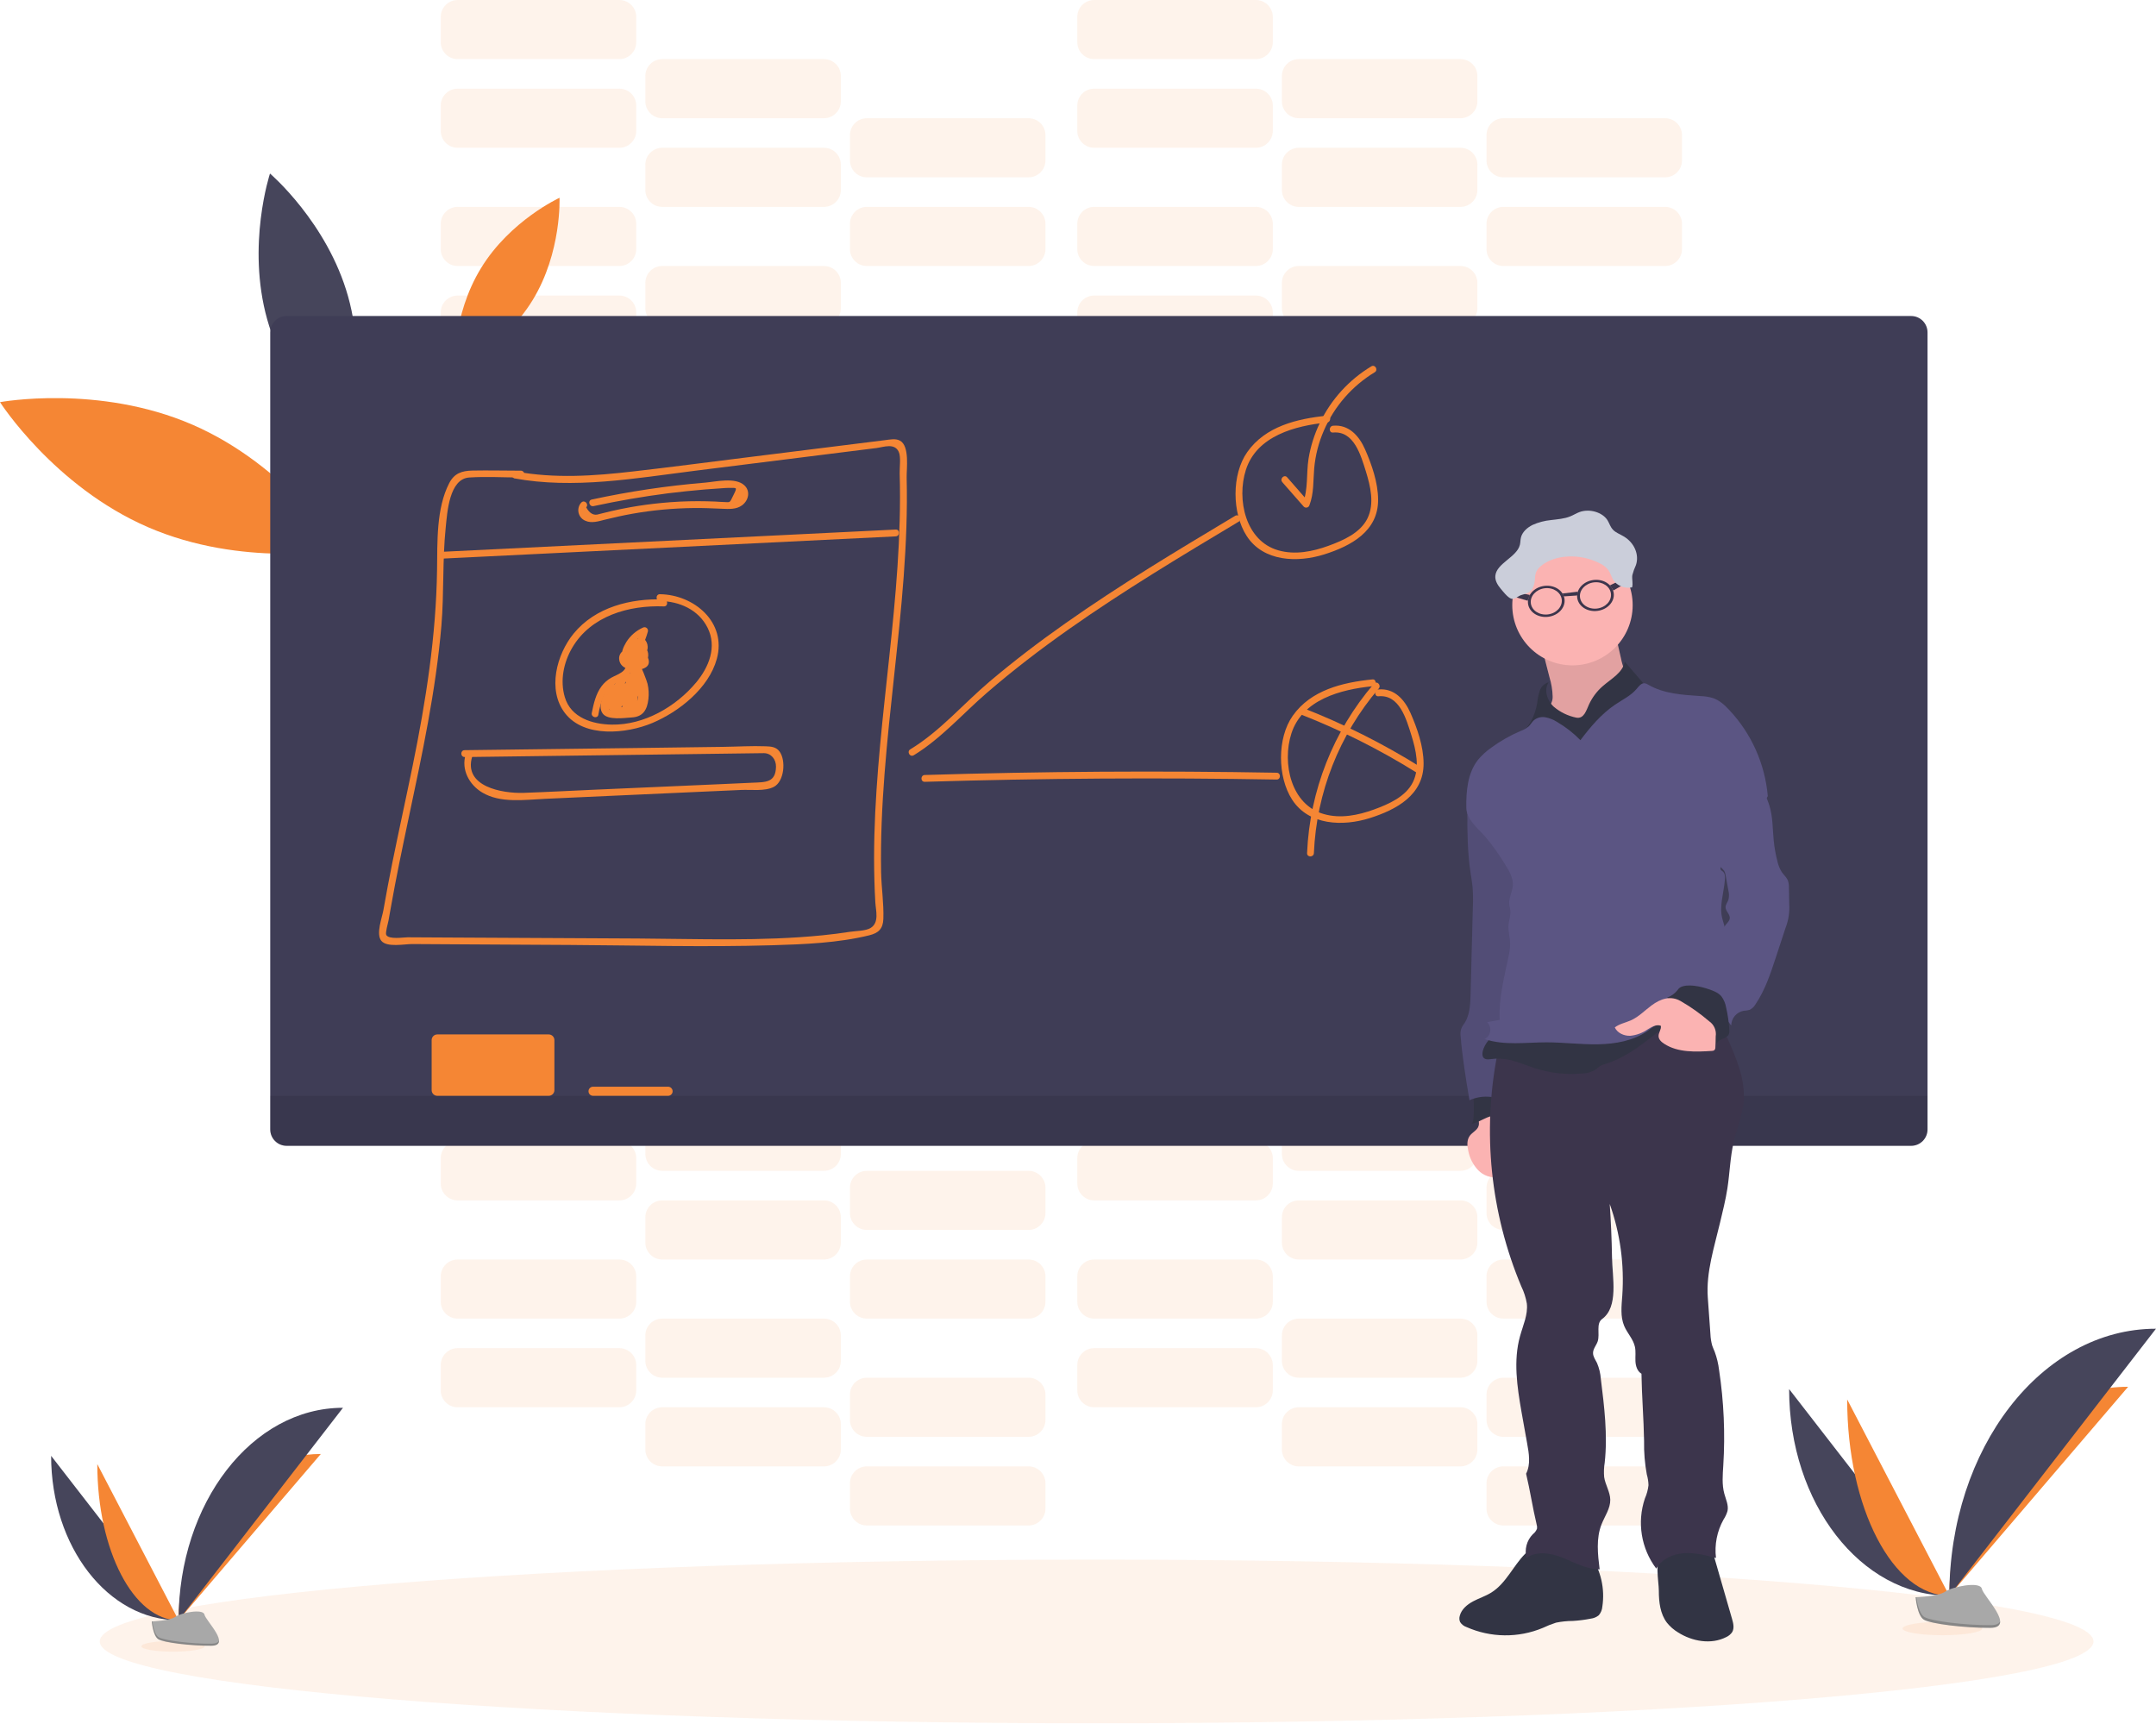
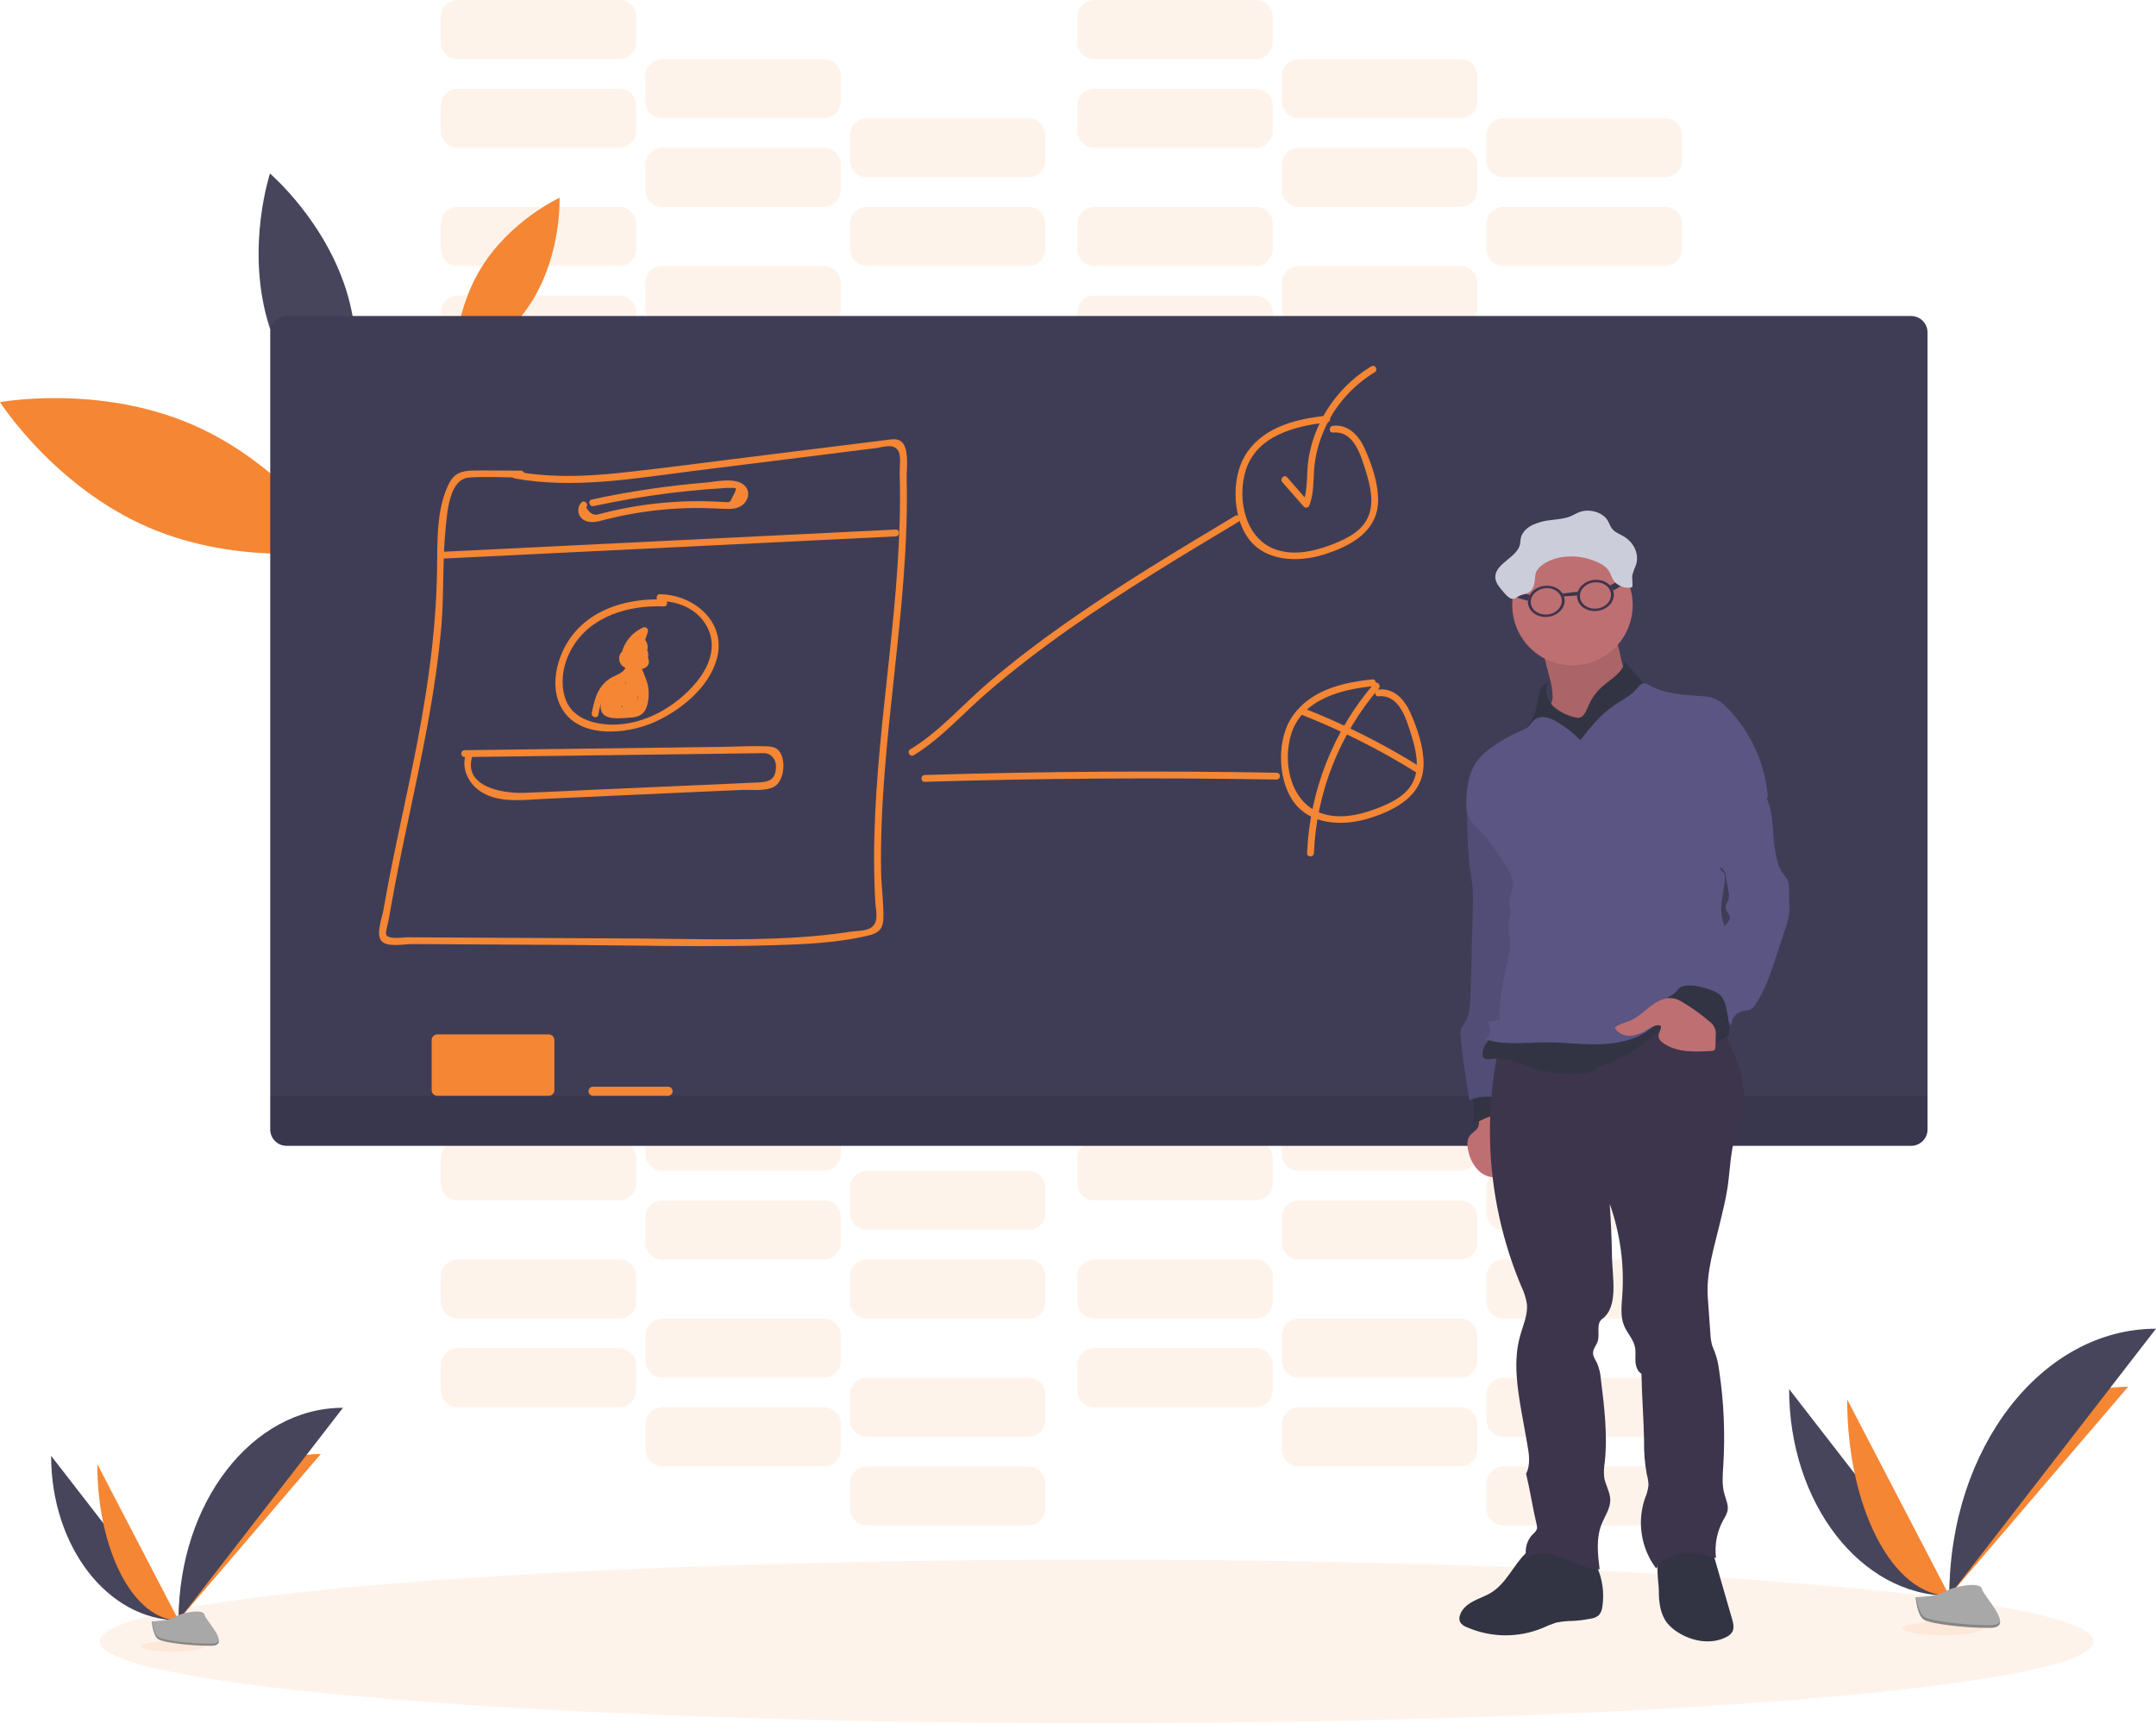
<svg xmlns="http://www.w3.org/2000/svg" id="b6c6e6a1-7972-47e7-be8d-743e88a832d8" data-name="Layer 1" width="948.37" height="758" viewBox="0 0 948.37 758">
  <rect x="193.87" y="130" width="86" height="26" rx="7.43" fill="#f58634" opacity="0.1" />
  <rect x="283.87" y="156" width="86" height="26" rx="7.43" fill="#f58634" opacity="0.1" />
  <rect x="373.87" y="182" width="86" height="26" rx="7.43" fill="#f58634" opacity="0.1" />
  <rect x="193.87" y="91" width="86" height="26" rx="7.43" fill="#f58634" opacity="0.1" />
  <rect x="283.87" y="117" width="86" height="26" rx="7.43" fill="#f58634" opacity="0.1" />
  <rect x="373.87" y="143" width="86" height="26" rx="7.43" fill="#f58634" opacity="0.1" />
  <rect x="473.87" y="130" width="86" height="26" rx="7.43" fill="#f58634" opacity="0.1" />
  <rect x="563.87" y="156" width="86" height="26" rx="7.43" fill="#f58634" opacity="0.1" />
  <rect x="653.87" y="182" width="86" height="26" rx="7.43" fill="#f58634" opacity="0.1" />
  <rect x="473.87" y="91" width="86" height="26" rx="7.43" fill="#f58634" opacity="0.1" />
  <rect x="563.87" y="117" width="86" height="26" rx="7.43" fill="#f58634" opacity="0.1" />
  <rect x="653.87" y="143" width="86" height="26" rx="7.43" fill="#f58634" opacity="0.1" />
  <rect x="193.87" y="39" width="86" height="26" rx="7.43" fill="#f58634" opacity="0.1" />
  <rect x="283.87" y="65" width="86" height="26" rx="7.43" fill="#f58634" opacity="0.1" />
  <rect x="373.87" y="91" width="86" height="26" rx="7.43" fill="#f58634" opacity="0.1" />
  <rect x="193.87" width="86" height="26" rx="7.43" fill="#f58634" opacity="0.1" />
  <rect x="283.87" y="26" width="86" height="26" rx="7.43" fill="#f58634" opacity="0.1" />
  <rect x="373.87" y="52" width="86" height="26" rx="7.43" fill="#f58634" opacity="0.1" />
  <rect x="473.87" y="39" width="86" height="26" rx="7.43" fill="#f58634" opacity="0.1" />
  <rect x="563.87" y="65" width="86" height="26" rx="7.43" fill="#f58634" opacity="0.1" />
  <rect x="653.87" y="91" width="86" height="26" rx="7.43" fill="#f58634" opacity="0.1" />
  <rect x="473.87" width="86" height="26" rx="7.43" fill="#f58634" opacity="0.1" />
  <rect x="563.87" y="26" width="86" height="26" rx="7.43" fill="#f58634" opacity="0.1" />
  <rect x="653.87" y="52" width="86" height="26" rx="7.43" fill="#f58634" opacity="0.1" />
  <rect x="193.87" y="593" width="86" height="26" rx="7.43" fill="#f58634" opacity="0.1" />
  <rect x="283.87" y="619" width="86" height="26" rx="7.43" fill="#f58634" opacity="0.1" />
  <rect x="373.87" y="645" width="86" height="26" rx="7.43" fill="#f58634" opacity="0.1" />
  <rect x="193.87" y="554" width="86" height="26" rx="7.43" fill="#f58634" opacity="0.1" />
  <rect x="283.87" y="580" width="86" height="26" rx="7.43" fill="#f58634" opacity="0.1" />
  <rect x="373.87" y="606" width="86" height="26" rx="7.43" fill="#f58634" opacity="0.1" />
  <rect x="473.87" y="593" width="86" height="26" rx="7.43" fill="#f58634" opacity="0.1" />
  <rect x="563.87" y="619" width="86" height="26" rx="7.43" fill="#f58634" opacity="0.1" />
  <rect x="653.87" y="645" width="86" height="26" rx="7.43" fill="#f58634" opacity="0.1" />
  <rect x="473.87" y="554" width="86" height="26" rx="7.43" fill="#f58634" opacity="0.1" />
  <rect x="563.87" y="580" width="86" height="26" rx="7.43" fill="#f58634" opacity="0.1" />
  <rect x="653.87" y="606" width="86" height="26" rx="7.43" fill="#f58634" opacity="0.1" />
  <rect x="193.87" y="502" width="86" height="26" rx="7.43" fill="#f58634" opacity="0.1" />
  <rect x="283.87" y="528" width="86" height="26" rx="7.43" fill="#f58634" opacity="0.1" />
  <rect x="373.87" y="554" width="86" height="26" rx="7.43" fill="#f58634" opacity="0.1" />
  <rect x="193.87" y="463" width="86" height="26" rx="7.43" fill="#f58634" opacity="0.1" />
  <rect x="283.87" y="489" width="86" height="26" rx="7.43" fill="#f58634" opacity="0.1" />
  <rect x="373.87" y="515" width="86" height="26" rx="7.43" fill="#f58634" opacity="0.1" />
  <rect x="473.87" y="502" width="86" height="26" rx="7.43" fill="#f58634" opacity="0.1" />
  <rect x="563.87" y="528" width="86" height="26" rx="7.43" fill="#f58634" opacity="0.1" />
  <rect x="653.87" y="554" width="86" height="26" rx="7.43" fill="#f58634" opacity="0.1" />
  <rect x="473.87" y="463" width="86" height="26" rx="7.43" fill="#f58634" opacity="0.1" />
  <rect x="563.87" y="489" width="86" height="26" rx="7.43" fill="#f58634" opacity="0.1" />
  <rect x="653.87" y="515" width="86" height="26" rx="7.43" fill="#f58634" opacity="0.1" />
  <ellipse cx="482.37" cy="722" rx="438.5" ry="36" fill="#f58634" opacity="0.1" />
  <path d="M210.47,257.8c41.35,17.92,65.11,55,65.11,55s-43.29,8-84.65-9.91-65.11-55-65.11-55S169.11,239.88,210.47,257.8Z" transform="translate(-125.82 -71)" fill="#f58634" />
  <path d="M337.37,189C350.16,168,371.94,158,371.94,158s1,23.94-11.75,44.88-34.58,30.93-34.58,30.93S324.57,209.88,337.37,189Z" transform="translate(-125.82 -71)" fill="#f58634" />
  <path d="M243.35,211.47c9.15,32.66,34.37,54.16,34.37,54.16s10.39-31.47,1.24-64.14-34.38-54.16-34.38-54.16S234.19,178.8,243.35,211.47Z" transform="translate(-125.82 -71)" fill="#46455b" />
  <rect x="118.87" y="139" width="729" height="365" rx="7.21" fill="#3f3d56" />
  <path d="M118.87,482h729a0,0,0,0,1,0,0v14.79a7.21,7.21,0,0,1-7.21,7.21H126.08a7.21,7.21,0,0,1-7.21-7.21V482a0,0,0,0,1,0,0Z" opacity="0.1" />
  <rect x="189.87" y="455" width="54" height="27" rx="2.5" fill="#f58634" />
  <rect x="258.87" y="478" width="37" height="4" rx="2" fill="#f58634" />
  <path d="M351.84,281.38c26.39,4.87,53.31,0,79.59-3.3l79.87-10c3.23-.41,7.93-2.34,9.83,1.61,1.07,2.21.35,7,.43,9.54.21,7,.19,14,0,21-.36,13.38-1.34,26.73-2.59,40.05-2.43,26.07-5.87,52-7.59,78.17-.88,13.32-1.32,26.68-.93,40,.09,3.18.22,6.36.41,9.53.21,3.55,1.8,8.82-2.07,11.19-2.21,1.36-6.56,1.29-9.09,1.69-4,.63-8,1.13-12.08,1.54-26.89,2.69-54.13,1.57-81.12,1.41L325,483.39l-19.88-.11c-1.8,0-8.29,1.08-9.4-1.06-.47-.91.78-5.17,1-6.31q.46-2.82,1-5.63c2.32-13.15,5.06-26.22,7.82-39.28,5.93-28,12-56.14,14.44-84.74,1.21-14.35.41-28.83,1.89-43.15.69-6.65,1.51-21.49,10.36-22.08,7.5-.5,15.22,0,22.74,0a1.5,1.5,0,0,0,0-3c-7.1,0-14.21-.19-21.31-.05-4.72.09-8,1.21-10.25,5.55-5.75,11.14-5.16,26-5.34,38.16-.43,29.11-4.9,57.6-10.72,86.07-2.93,14.33-6.09,28.61-9,42.95-1.37,6.85-2.68,13.72-3.88,20.61-.56,3.28-3.39,10.51-.9,13.52s10.15,1.39,13.58,1.41l23.86.14,45.72.26c29.54.17,59.18,1,88.71.13,14.1-.42,29-1,42.73-4.37,4.09-1,6.06-2.88,6.22-7.24.24-6.76-.86-13.73-1-20.52-1-58.1,12.65-115.39,11.25-173.51-.09-3.95,1.4-13.91-2.92-16.3-1.94-1.08-4.46-.49-6.5-.25-3.9.45-7.79,1-11.69,1.46l-50.65,6.32c-16.19,2-32.37,4.16-48.59,6-17.17,2-34.51,3.19-51.62,0-1.89-.35-2.7,2.54-.8,2.89Z" transform="translate(-125.82 -71)" fill="#f58634" />
  <path d="M320,316.73l199.82-9.8c1.93-.1,1.94-3.1,0-3L320,313.73c-1.92.09-1.93,3.09,0,3Z" transform="translate(-125.82 -71)" fill="#f58634" />
  <path d="M381.56,292a5,5,0,0,0,1.77,8.07c2.69,1.23,5.85.2,8.52-.47,4-1,8-1.89,12.11-2.62a165.15,165.15,0,0,1,27.09-2.52c4.14-.05,8.25.14,12.39.32,3,.12,6.23.36,8.77-1.5,2.9-2.12,3.84-6.26,1-8.84-4-3.65-12.62-1.53-17.24-1.15a386.62,386.62,0,0,0-49.86,7.44c-1.88.4-1.09,3.3.8,2.89q16.27-3.51,32.79-5.64,8.12-1,16.27-1.69c2.56-.21,5.12-.4,7.68-.55,1-.06,2.06-.17,3.08-.14,3.17.07,3.54-.5,1.64,3.33-1.69,3.39-1.15,3-4.08,2.89-1.24,0-2.48-.14-3.72-.2q-3.81-.16-7.62-.17-8.11,0-16.18.78c-4.56.44-9.11,1.06-13.62,1.86-2.82.5-5.62,1.08-8.41,1.72-1.23.29-2.47.59-3.7.9-.59.16-1.19.3-1.78.45q-3.28,1.14-5.59-3c1.34-1.39-.77-3.52-2.12-2.12Z" transform="translate(-125.82 -71)" fill="#f58634" />
  <path d="M417.78,334.68c-14.47-.56-30.1,3.35-39.63,15-7.46,9.11-11.71,24.74-3.81,35,8.49,11,27.11,9.06,38.34,4.37,11.88-5,24.88-15.31,28.45-28.21,4.45-16.11-10-28.29-25.05-28.47-1.93,0-1.93,3,0,3,8.58.1,17,3.78,21,11.77,4.19,8.42.58,17.26-5,24-8.94,10.73-22.92,18.82-37.16,18.59-8.55-.13-18-3.06-20.65-12.08-2.18-7.31-.52-15.3,3.28-21.78,8.22-14,24.95-18.74,40.29-18.14,1.93.07,1.93-2.93,0-3Z" transform="translate(-125.82 -71)" fill="#f58634" />
  <path d="M403.41,356.9a3.9,3.9,0,0,0-5.24,4c.3,3.9,4.6,5,7.83,4.77,2.79-.24,6.05-1.27,5.07-4.76a4.48,4.48,0,0,0-2.44-2.82,5.65,5.65,0,0,0-2.82-.35c-.37,0-3.76,1.24-2.32-.25l-2.36-.31a2.46,2.46,0,0,1,.72,2,1.51,1.51,0,0,0,2.25,1.29,2,2,0,0,1,2.71,2.34,1.51,1.51,0,0,0,2.74,1.16c1-1.8,2.21-5.38.71-7.26-1-1.27-2.93-.89-4.13-.15a14.47,14.47,0,0,0-2.06,1.77c-1.21,1.07-2,1.57-1.55-.48.75-3.73,4.31-6.7,7.56-8.19l-2.2-1.69a31.62,31.62,0,0,1-6.05,11.85l2.56,1.06a6.68,6.68,0,0,1,4.08-6.51H407l.78,1.28c-.29,1.89,2.6,2.7,2.89.79.38-2.47-1.18-5.68-4.07-4.47-3.45,1.44-5.24,5.39-5.17,8.91,0,1.2,1.7,2.13,2.57,1.07a35.26,35.26,0,0,0,6.81-13.19,1.52,1.52,0,0,0-2.21-1.69,16.77,16.77,0,0,0-7.28,6.34c-1.22,2-2.75,5.12-1.51,7.42a3.18,3.18,0,0,0,4.35,1.23,11.7,11.7,0,0,0,2.51-2c.37-.33.78-.9,1.27-1,.44-.3.42-.13-.07.53a5.45,5.45,0,0,1-.87,2.92l2.74,1.15a5,5,0,0,0-7.11-5.73l2.26,1.3a5.45,5.45,0,0,0-1.13-3.53,1.52,1.52,0,0,0-2.35-.31c-1.52,1.59-1.81,4.34.1,5.81,1.43,1.09,2.13,0,3.7-.25,5.33-.69,2.22,1.71.34,1.79a7.09,7.09,0,0,1-2.51-.18q-3.13-1.06-.39-2.73c1.79.73,2.56-2.17.8-2.89Z" transform="translate(-125.82 -71)" fill="#f58634" />
  <path d="M401,362.38c1.23,4-3.85,5.32-6.26,6.7a13.94,13.94,0,0,0-4.33,3.79c-2.52,3.38-3.46,7.68-4.29,11.73-.38,1.89,2.51,2.69,2.9.8a34,34,0,0,1,2.53-8.63c1.8-3.58,4.38-4.78,7.74-6.62s5.79-4.69,4.6-8.57c-.56-1.84-3.46-1.05-2.89.8Z" transform="translate(-125.82 -71)" fill="#f58634" />
  <path d="M406,360.37a2.9,2.9,0,0,0-2.5,3c0,1.19.79,1.95,1.33,2.9a22.9,22.9,0,0,1,2.9,6.31c.48,2.15.95,6-.17,8-2.07,3.71-5.81,3-9,3-3,0-5.32,1-5.22-3.18.06-2.35,1.7-4.73,3-6.58l-2.74-.36a52.27,52.27,0,0,1,.91,9.26c0,1.39,2.13,2.16,2.79.75a57.93,57.93,0,0,0,3.81-10.54l-2.95-.4.52,7.6a1.51,1.51,0,0,0,2.79.76,3.4,3.4,0,0,0,.75-1.35c.1-.47-.82-3.64-1.19-2.51l2.94.4.21-7.22-3,.4a14.94,14.94,0,0,1,.56,6.3c-.19,1.67,2.62,2.05,3,.4l1.88-9.7-2.74.35a6.63,6.63,0,0,1,.51,4.32c-.22,1.92,2.78,1.9,3,0a10.54,10.54,0,0,0-.92-5.83,1.51,1.51,0,0,0-2.74.36l-1.89,9.7,2.95.4a16.36,16.36,0,0,0-.67-7.09,1.5,1.5,0,0,0-2.94.39l-.21,7.22c0,1.75,2.43,2,2.95.4l.16-.49a1.52,1.52,0,0,0-.38-1.46c-3.11-3.38-3.74,2-4.82,3.49l2.8.76-.52-7.6c-.11-1.62-2.51-2.12-2.95-.4a53.76,53.76,0,0,1-3.5,9.83l2.8.76a56.54,56.54,0,0,0-1-10.06c-.26-1.38-2.07-1.32-2.74-.36-2,2.88-5.46,9.17-2.79,12.62,2.33,3,9.66,1.84,12.79,1.65,4.94-.28,6.73-3.41,7.27-8.07a19.76,19.76,0,0,0-.37-6.68c-.27-1.18-3-8.66-3.82-8.51,1.9-.35,1.09-3.25-.8-2.9Z" transform="translate(-125.82 -71)" fill="#f58634" />
  <path d="M400.19,367.11,392,377.92l2.59,1.51,6-8.68-2.74-1.16L394.86,381a1.51,1.51,0,0,0,2.74,1.16,52.71,52.71,0,0,1,4.57-6.43l-2.5-1.46a16.33,16.33,0,0,1-3.77,6.93l2.51,1.46a13.4,13.4,0,0,1,1.09-4c.77-1.73-1.67-3.26-2.59-1.52a35.21,35.21,0,0,1-2.89,4.54l2.74.36.61-2.85-2.74-.36.44,2.5a1.51,1.51,0,0,0,2.51.66,29.86,29.86,0,0,0,6-9.05H401a13.47,13.47,0,0,1,1.41,4c.36,1.8,2.75,1.13,2.94-.4a81.31,81.31,0,0,0,.66-10.1h-3l0,6.29c0,1.63,2.67,2.11,2.95.4a11.46,11.46,0,0,1,1.47-4.3H404.8a6.67,6.67,0,0,1,1,3.4,1.5,1.5,0,0,0,3,0l.38-2h-2.89c.29,1.77,1.39,11.74-2.52,10.57-.66-.16-.85-.12-.57.11l.89-1.9,2.09-4.43-2.8-.76c.18,2.06.37,5-.87,6.76-1,1.43-4.08,2-5.65,1.16a10,10,0,0,1-2.61-2.74l-2.05,2c1.66,1.21,4.35,4.18,6.49,4.35,1.63.13,3-1.22,4.07-2.3a17.43,17.43,0,0,0,4.89-12.83,1.5,1.5,0,0,0-3,0l0,3.42a1.5,1.5,0,0,0,3,0v-8.39a1.5,1.5,0,0,0-3,0,36,36,0,0,1-.52,6l2.95.4a69.07,69.07,0,0,1-.33-7.19,1.5,1.5,0,0,0-2.94-.4c-.45,1.91-1,3.79-1.53,5.66l2.74-.36-.21-.8c-.14-1.91-3.14-1.92-3,0a5.49,5.49,0,0,0,.62,2.32c.58,1.22,2.39.79,2.74-.36.57-1.88,1.08-3.76,1.53-5.66l-2.95-.4a69.07,69.07,0,0,0,.33,7.19c.15,1.54,2.63,2.2,2.94.4a41.33,41.33,0,0,0,.63-6.84h-3v8.39h3l0-3.42h-3A14.42,14.42,0,0,1,401,380.46a12.29,12.29,0,0,1-1.26,1.24c-.71.68-1.36.58-1.93-.31-1.42-.59-2.89-2.11-4.13-3s-2.94.87-2.06,2.05c2.3,3.06,5.73,6.47,10,5,4.49-1.59,5.1-7.67,4.76-11.67-.11-1.33-2.1-2.23-2.79-.75-1,2.11-2,4.21-3,6.33-.35.74-1,1.76-.9,2.64.33,2.25,3.06,1.88,4.74,1.75,6.51-.49,5.48-9.72,4.73-14.36-.25-1.54-2.49-1.3-2.89,0a8.83,8.83,0,0,0-.49,2.84h3a11.89,11.89,0,0,0-1.41-4.91,1.51,1.51,0,0,0-2.59,0,14.58,14.58,0,0,0-1.78,5l3,.4,0-6.29a1.5,1.5,0,0,0-3,0,81.31,81.31,0,0,1-.66,10.1l2.95-.4a17.17,17.17,0,0,0-1.71-4.68,1.51,1.51,0,0,0-2.59,0,27.36,27.36,0,0,1-5.53,8.44l2.51.66-.44-2.5c-.23-1.33-2.11-1.37-2.74-.36a6.58,6.58,0,0,0-.91,5.16c.25,1.42,2.05,1.27,2.74.36a35.1,35.1,0,0,0,2.89-4.53l-2.59-1.52a17.06,17.06,0,0,0-1.4,4.71c-.18,1.32,1.39,2.7,2.51,1.46a20,20,0,0,0,4.54-8.26c.37-1.36-1.51-2.65-2.51-1.46a57.29,57.29,0,0,0-5,7l2.74,1.16,3.05-11.37a1.51,1.51,0,0,0-2.74-1.16l-6,8.69c-1.12,1.61,1.45,3,2.59,1.51l8.16-10.8c1.16-1.54-1.44-3-2.59-1.52Z" transform="translate(-125.82 -71)" fill="#f58634" />
  <path d="M527.77,403.2c12-7.34,21.54-18.29,32.14-27.45,11.5-9.93,23.57-19.18,36-27.94,24.14-17,49.49-32.21,74.82-47.38a1.5,1.5,0,0,0-1.51-2.59c-25.33,15.17-50.69,30.35-74.83,47.38-11.39,8-22.51,16.48-33.17,25.48-11.6,9.8-21.93,22-35,29.91-1.65,1-.14,3.6,1.51,2.59Z" transform="translate(-125.82 -71)" fill="#f58634" />
  <path d="M709.46,253.85c-13,1.32-27,4.63-35,16-6.91,9.78-6.76,26.84-.27,36.88,7.37,11.41,22.43,11.82,34.13,8.13s23.81-10.16,23.7-24.14c-.06-7.5-2.77-15.31-5.76-22.11-2.58-5.87-7.15-11-14.07-10.35-1.91.18-1.93,3.18,0,3,9.27-.86,12.25,10.15,14.45,17.1,2,6.49,3.85,14.17.71,20.62s-10.71,9.74-17.18,12.1c-7,2.54-14.69,4.09-22,2-14.48-4.05-18.48-22.4-14.31-35.42,4.8-15,21.8-19.41,35.65-20.81,1.9-.19,1.92-3.19,0-3Z" transform="translate(-125.82 -71)" fill="#f58634" />
  <path d="M729.46,369.85c-13,1.32-27,4.63-35,16-6.91,9.78-6.76,26.84-.27,36.88,7.37,11.41,22.43,11.82,34.13,8.13s23.81-10.16,23.7-24.14c-.06-7.5-2.77-15.31-5.76-22.11-2.58-5.87-7.15-11-14.07-10.35-1.91.18-1.93,3.18,0,3,9.27-.86,12.25,10.15,14.45,17.1,2,6.49,3.85,14.17.71,20.62s-10.71,9.74-17.18,12.1c-7,2.54-14.69,4.09-22,2-14.48-4.05-18.48-22.4-14.31-35.42,4.8-15,21.8-19.41,35.65-20.81,1.9-.19,1.92-3.19,0-3Z" transform="translate(-125.82 -71)" fill="#f58634" />
  <path d="M689.85,283.06l9.47,10.8a1.51,1.51,0,0,0,2.5-.67c2-5.26,1.62-10.71,2.09-16.24a53.47,53.47,0,0,1,4.25-16.57,55.93,55.93,0,0,1,22.38-25.65c1.65-1,.14-3.6-1.51-2.59A58.72,58.72,0,0,0,706.4,257a57.47,57.47,0,0,0-5,15.87c-1,6.49-.09,13.29-2.49,19.52l2.51-.67L692,280.94c-1.28-1.45-3.39.68-2.12,2.12Z" transform="translate(-125.82 -71)" fill="#f58634" />
  <path d="M532.6,414.89q77.37-2.36,154.78-1c1.93,0,1.93-3,0-3q-77.39-1.38-154.78,1c-1.93.06-1.94,3.06,0,3Z" transform="translate(-125.82 -71)" fill="#f58634" />
  <path d="M698.16,385.31a309.92,309.92,0,0,1,50.67,25.46c1.64,1,3.15-1.57,1.51-2.59A313.23,313.23,0,0,0,699,382.42c-1.79-.71-2.57,2.19-.79,2.89Z" transform="translate(-125.82 -71)" fill="#f58634" />
  <path d="M730.18,371.72a122.5,122.5,0,0,0-29.41,74.53c-.08,1.93,2.92,1.93,3,0a119.14,119.14,0,0,1,28.53-72.41c1.25-1.46-.86-3.59-2.12-2.12Z" transform="translate(-125.82 -71)" fill="#f58634" />
  <path d="M330.23,404,442,402.54l12.85-.17c2.31,0,4.62-.08,6.93-.09,3.25,0,5.44,2.7,5.38,6-.15,7-4.55,6.75-10.31,7l-13.89.63L386.4,418.4c-10.13.45-20.27,1-30.4,1.35-9.14.28-26.52-2.7-22.46-16,.56-1.85-2.33-2.64-2.9-.8-2,6.54,1.54,13.18,7.24,16.61,8.09,4.86,18.75,3.21,27.68,2.81L435,419.22l16.86-.75c4.32-.2,10.33.68,14.3-1.33,4.66-2.35,5.48-11.68,2.54-15.61-1.51-2-3.63-2.18-6-2.27-6.22-.24-12.55.17-18.78.25l-34.62.46-79.11,1c-1.93,0-1.93,3,0,3Z" transform="translate(-125.82 -71)" fill="#f58634" />
  <g id="b30eccf6-7cfe-48df-9caa-415a128bd568" data-name="Michel">
    <path d="M781.81,771.5c-2.52,1.58-5.4,2.47-8,3.86s-5.13,3.48-5.87,6.36a4,4,0,0,0,.13,2.72,5.28,5.28,0,0,0,2.8,2.22,42.49,42.49,0,0,0,33.61.38,44.27,44.27,0,0,1,5.8-2.3,37.69,37.69,0,0,1,7.43-.76,57.11,57.11,0,0,0,7.81-1,6.87,6.87,0,0,0,3.54-1.47,6.57,6.57,0,0,0,1.59-3.82,31.45,31.45,0,0,0-5-22.28,7.53,7.53,0,0,0-2.18-2.31,8.41,8.41,0,0,0-3.47-.93c-5-.61-10.24-1.73-15.29-1.85-3.62-.08-5.44,1.64-8,4.13C791.42,759.74,788.33,767.43,781.81,771.5Z" transform="translate(-125.82 -71)" fill="#323444" />
    <path d="M855.5,770.76c0,4.9.59,10.09,3.56,14a18.49,18.49,0,0,0,4.86,4.25c6.28,4,14.6,5.47,21.22,2.08a6.3,6.3,0,0,0,2.64-2.22c1-1.74.47-3.91-.09-5.83l-9.58-33.2c-6.19.95-15.29,1.62-20.79,4.76C853.33,756.87,855.5,766.38,855.5,770.76Z" transform="translate(-125.82 -71)" fill="#323444" />
-     <path d="M776.19,566.33c-.58,1.83-2.68,2.68-3.83,4.22-1.35,1.81-1.21,4.32-.72,6.52a17.24,17.24,0,0,0,4.39,8.65,10.37,10.37,0,0,0,9,3.06c3.22-.61,6-3.46,6.11-6.73a12.74,12.74,0,0,0-.94-4.33L783.38,558a1,1,0,0,0-.48-.67,1,1,0,0,0-.75.13c-1.61.76-4.84,1.56-5.78,3.23S776.87,564.52,776.19,566.33Z" transform="translate(-125.82 -71)" fill="#fbb3b2" />
+     <path d="M776.19,566.33c-.58,1.83-2.68,2.68-3.83,4.22-1.35,1.81-1.21,4.32-.72,6.52a17.24,17.24,0,0,0,4.39,8.65,10.37,10.37,0,0,0,9,3.06c3.22-.61,6-3.46,6.11-6.73a12.74,12.74,0,0,0-.94-4.33L783.38,558a1,1,0,0,0-.48-.67,1,1,0,0,0-.75.13c-1.61.76-4.84,1.56-5.78,3.23S776.87,564.52,776.19,566.33Z" transform="translate(-125.82 -71)" fill="#be6f72" />
    <path d="M773,565.34c2.49-.39,4.67-1.85,7-2.81s5.25-1.33,7.21.27c.56.46,1.1,1.09,1.83,1.08a71.59,71.59,0,0,0-4.48-14.24,1.11,1.11,0,0,0-.39-.55,1.13,1.13,0,0,0-.85,0l-6.73,1.76c-2.49.65-2.78.45-2.59,2.9C774.05,554.84,774.61,565.34,773,565.34Z" transform="translate(-125.82 -71)" fill="#323444" />
    <path d="M772.26,422.94c-1,1.54-1,3.46-1,5.27,0,8.85.09,17.75,1.4,26.51.31,2.1.7,4.2.9,6.32a72.91,72.91,0,0,1,.14,8.87l-1,38.5c-.12,4.71-.36,9.77-3.27,13.47a6.44,6.44,0,0,0-1.17,4.27c.76,9.66,2.36,19.24,3.95,28.79a17.79,17.79,0,0,1,16.14.77,177.66,177.66,0,0,0,8.29-49c.23-8.19-.12-16.43,1.14-24.52,2.11-13.62,1.25-27.59-.3-41.29-.49-4.34-1.53-8.81-4.31-12.17a18.45,18.45,0,0,0-10-5.76C779.47,422,776.16,423,772.26,422.94Z" transform="translate(-125.82 -71)" fill="#5b5583" />
    <path d="M772.26,422.94c-1,1.54-1,3.46-1,5.27,0,8.85.09,17.75,1.4,26.51.31,2.1.7,4.2.9,6.32a72.91,72.91,0,0,1,.14,8.87l-1,38.5c-.12,4.71-.36,9.77-3.27,13.47a6.44,6.44,0,0,0-1.17,4.27c.76,9.66,2.36,19.24,3.95,28.79a17.79,17.79,0,0,1,16.14.77,177.66,177.66,0,0,0,8.29-49c.23-8.19-.12-16.43,1.14-24.52,2.11-13.62,1.25-27.59-.3-41.29-.49-4.34-1.53-8.81-4.31-12.17a18.45,18.45,0,0,0-10-5.76C779.47,422,776.16,423,772.26,422.94Z" transform="translate(-125.82 -71)" opacity="0.1" />
    <path d="M784.48,534.59A176.61,176.61,0,0,0,795,636.83a27.73,27.73,0,0,1,2.44,7.56c.55,4.9-1.71,9.61-3,14.35-3,10.78-1.27,22.26.65,33.29q1.2,6.9,2.47,13.79c.83,4.48,1.63,9.35-.45,13.41,1.79,7.46,2.85,14.85,4.64,22.31a4.24,4.24,0,0,1,.17,1.83,5.39,5.39,0,0,1-1.83,2.45,10.94,10.94,0,0,0-2.79,10.47c4.57-3.28,10.94-2.13,16.16,0s10.36,5,16,5c-.82-6.62-1.61-13.57.83-19.78,1.42-3.6,3.92-7,3.85-10.85-.07-3.45-2.18-6.53-2.69-9.94a25.16,25.16,0,0,1,.24-6.36c1.34-12.24-.18-24.6-1.7-36.82a22,22,0,0,0-1.68-7c-.71-1.44-1.77-2.82-1.75-4.43,0-1.87,1.51-3.39,2.07-5.17,1-3.28-.84-7.74,1.93-9.77,7.3-5.36,4.5-18.16,4.34-27.21q-.19-11.71-1-23.4a99.67,99.67,0,0,1,5.52,40.34c-.32,4.48-.91,9.19.84,13.33,1.34,3.18,4,5.8,4.72,9.17.45,2.08.13,4.23.23,6.35s.82,4.43,2.65,5.5c.14,9.64,1,19.95,1.15,29.59a73,73,0,0,0,1.2,14.7,18.73,18.73,0,0,1,.74,4.74,19.81,19.81,0,0,1-1.58,5.83,33.43,33.43,0,0,0,5,30.85c2.36-4.19,7.28-6.41,12.08-6.76s9.54.86,14.19,2.08a27.79,27.79,0,0,1,3.32-16.9,13.83,13.83,0,0,0,1.75-3.76c.54-2.54-.72-5.07-1.4-7.58-1.11-4-.72-8.31-.46-12.49A197.64,197.64,0,0,0,882,673.63a35.51,35.51,0,0,0-1.91-8c-.36-.92-.8-1.8-1.1-2.73a21.52,21.52,0,0,1-.8-5.12l-1.15-16c-.81-11.21,2.87-22.28,5.44-33.22,1.15-4.9,2.4-9.79,3.17-14.77,1.05-6.78,1.22-13.71,2.76-20.4,1.38-6,3.87-11.85,4.39-18,.8-9.53-3.16-18.74-7-27.48-1.6-3.6-7.65-3.24-11.54-3.88-27.59-4.53-56.65-4.56-82.67,5.65A20.57,20.57,0,0,0,784.48,534.59Z" transform="translate(-125.82 -71)" fill="#3c354c" />
-     <path d="M804.37,357.1,807.43,369a31.8,31.8,0,0,1,1.37,8.41,6.21,6.21,0,0,1-.67,3,7.15,7.15,0,0,1-1.9,1.94c-2.09,1.59-3.54,5.3-5.93,6.4,1.23,2.14,2.93.75,5.15,1.82,3.91,1.9,7.49,4.63,11.73,5.57,4,.88,8.2.05,12.17-1,5.63-1.53,11.23-3.64,15.76-7.33s7.11-6.95,7.09-12.78c-5,.59-9.45-4.46-11.66-9a24.45,24.45,0,0,1-1.68-5.39l-2.68-11.79c-2.92.64-5.3,2.73-8.09,3.82S822,353.86,818.9,354a99,99,0,0,0-16.36,2.12c-.74.15-1.67.62-1.49,1.34" transform="translate(-125.82 -71)" fill="#fbb3b2" />
+     <path d="M804.37,357.1,807.43,369a31.8,31.8,0,0,1,1.37,8.41,6.21,6.21,0,0,1-.67,3,7.15,7.15,0,0,1-1.9,1.94c-2.09,1.59-3.54,5.3-5.93,6.4,1.23,2.14,2.93.75,5.15,1.82,3.91,1.9,7.49,4.63,11.73,5.57,4,.88,8.2.05,12.17-1,5.63-1.53,11.23-3.64,15.76-7.33s7.11-6.95,7.09-12.78c-5,.59-9.45-4.46-11.66-9a24.45,24.45,0,0,1-1.68-5.39l-2.68-11.79c-2.92.64-5.3,2.73-8.09,3.82S822,353.86,818.9,354a99,99,0,0,0-16.36,2.12c-.74.15-1.67.62-1.49,1.34" transform="translate(-125.82 -71)" fill="#be6f72" />
    <path d="M804.37,357.1,807.43,369a31.8,31.8,0,0,1,1.37,8.41,6.21,6.21,0,0,1-.67,3,7.15,7.15,0,0,1-1.9,1.94c-2.09,1.59-3.54,5.3-5.93,6.4,1.23,2.14,2.93.75,5.15,1.82,3.91,1.9,7.49,4.63,11.73,5.57,4,.88,8.2.05,12.17-1,5.63-1.53,11.23-3.64,15.76-7.33s7.11-6.95,7.09-12.78c-5,.59-9.45-4.46-11.66-9a24.45,24.45,0,0,1-1.68-5.39l-2.68-11.79c-2.92.64-5.3,2.73-8.09,3.82S822,353.86,818.9,354a99,99,0,0,0-16.36,2.12c-.74.15-1.67.62-1.49,1.34" transform="translate(-125.82 -71)" opacity="0.1" />
-     <circle cx="691.69" cy="266.18" r="26.48" fill="#fbb3b2" />
+     <circle cx="691.69" cy="266.18" r="26.48" fill="#be6f72" />
    <path d="M824.8,380.83a24,24,0,0,1,6-8c3.73-3.27,8.83-5.92,9.71-10.8l8.08,9.41a4.35,4.35,0,0,1,1,1.54,3.88,3.88,0,0,1-.76,3.11c-2,3.19-5.15,5.47-8.13,7.78a246.91,246.91,0,0,0-19.59,17.28,2,2,0,0,1-1.05.64,1.89,1.89,0,0,1-1.09-.31A45.49,45.49,0,0,1,805,390.12c-.29-.35-.65-.75-1.12-.72a1.44,1.44,0,0,0-.75.39c-2.69,2.2-5.63,4.83-9.08,4.49,4.47-3.21,7-8.57,7.94-14a26.46,26.46,0,0,1,1.14-5.47,5.71,5.71,0,0,1,3.9-3.7c-2.18,3.33-.69,8.05,2.24,10.74a22.08,22.08,0,0,0,9.92,4.81C822.59,387.3,823.59,383.45,824.8,380.83Z" transform="translate(-125.82 -71)" fill="#323444" />
    <path d="M790.35,537.31c3.77.93,7.34,2.51,11,3.68A52.57,52.57,0,0,0,822,543.16a11.15,11.15,0,0,0,6-1.91c.47-.38.9-.83,1.4-1.18a9.79,9.79,0,0,1,2.69-1.11c9.17-2.87,16.85-9.06,24.3-15.12.24-.2.51-.45.49-.77a1,1,0,0,0-.3-.57l-3.92-4.5c-10.28,1.75-20.81,1.09-31.24.83A45.36,45.36,0,0,0,815,519c-2.06.24-4.09.76-6.12,1.2-7.71,1.68-15.59,2.32-23.4,3.42a3.61,3.61,0,0,0-1.55.48,3.49,3.49,0,0,0-.83.92l-2.74,3.85a12.11,12.11,0,0,0-2.3,4.41c-.64,3,.7,4,3.25,3.61A23.74,23.74,0,0,1,790.35,537.31Z" transform="translate(-125.82 -71)" fill="#323444" />
    <path d="M821,396.57a48.71,48.71,0,0,0-10.31-8.05,14.61,14.61,0,0,0-5-2,6.24,6.24,0,0,0-5.12,1.26c-.89.79-1.45,1.89-2.31,2.72a11.49,11.49,0,0,1-3.66,2.07,64.92,64.92,0,0,0-12.86,7.33,29.5,29.5,0,0,0-5.83,5.38c-4.53,5.8-5.21,13.69-5.09,21.05.09,5.12,5,8.92,8.38,12.75a93.94,93.94,0,0,1,8.58,12c1.82,2.88,3.72,6,3.49,9.43-.19,2.81-1.83,5.45-1.57,8.25.09,1,.41,1.92.5,2.89.18,2-.61,4-.81,6-.27,2.83.65,5.64.7,8.49a27,27,0,0,1-.74,5.79c-1.92,9.14-4.33,18.33-3.84,27.66l-5.54,1a4.68,4.68,0,0,1-1.07,7.47c8.65,2.89,18,1.43,27.17,1.42,7.59,0,15.15,1,22.73.86s15.4-1.51,21.65-5.8c1.7-1.16,3.26-2.52,5.05-3.53a24.91,24.91,0,0,1,7.65-2.5,75.91,75.91,0,0,1,15-1.34c2.46,0,5.14.1,7.1-1.38,2.16-1.64,2.71-4.61,3-7.3.29-2.84.47-5.69.52-8.54a36.82,36.82,0,0,0-.35-6.64,43.48,43.48,0,0,0-1.17-4.76l-3.77-13.28c-1.56-5.48.61-11.49,1.07-17.17.11-1.34.13-2.9-.9-3.76-.37-.31-.88-.52-1-1a1.71,1.71,0,0,1,.24-1.34c2-4,5-7.53,7.74-11.14a227.64,227.64,0,0,0,12.8-19.67,63.29,63.29,0,0,0-16.94-37.88c-2-2.17-4.29-4.25-7.09-5.23a21,21,0,0,0-5.64-.91c-7.84-.53-16-1-22.83-4.94a4.34,4.34,0,0,0-1.63-.69c-1.51-.17-2.61,1.32-3.59,2.5-2.52,3-6.23,4.72-9.49,6.93C830.14,385.1,825.39,390.78,821,396.57Z" transform="translate(-125.82 -71)" fill="#5b5583" />
    <path d="M904.11,425.28c1.56,4.94,1.41,10.22,1.92,15.37a59.8,59.8,0,0,0,1.63,9.21,14.7,14.7,0,0,0,1.9,4.69c.9,1.32,2.19,2.39,2.76,3.88a9.37,9.37,0,0,1,.41,3.12l.12,6.9a24.81,24.81,0,0,1-1.63,10.74l-4.31,13.11c-2.33,7.1-4.72,14.31-8.92,20.49a5.91,5.91,0,0,1-2.57,2.41,12.48,12.48,0,0,1-2.59.4,6.66,6.66,0,0,0-5.49,6.47,15.19,15.19,0,0,0-3.69-3.77l-8.77-7c-3-2.44-6.13-4.92-9.77-6.33a26.49,26.49,0,0,0,18.42-22.26,10,10,0,0,1,1-4.38c.73-1.18,2.08-2.08,2.18-3.47.12-1.75-1.86-3.07-1.86-4.82,0-1.16.86-2.12,1.24-3.21a8.06,8.06,0,0,0,0-4.11L884.88,456a5.13,5.13,0,0,0-.6-1.92,12.42,12.42,0,0,0-1.5-1.58c-2.08-2.33-1.16-6,0-8.87A84.78,84.78,0,0,1,893,425.7a61.31,61.31,0,0,0,4.07-5.82c1.06-1.84,1.3-4.39,2.42-6C900.93,417.66,902.88,421.39,904.11,425.28Z" transform="translate(-125.82 -71)" fill="#5b5583" />
    <path d="M864.8,505.38a4.82,4.82,0,0,0-1.14,1.2,10.11,10.11,0,0,1-4.53,3.23c1,.72,1.91,1.43,2.85,2.16a124.88,124.88,0,0,1,19,18.17c.63-2.25,4.4-2.09,5.32-4.24a4.15,4.15,0,0,0,.2-1.92,58.57,58.57,0,0,0-1.44-10,11.32,11.32,0,0,0-2-4.68c-1.4-1.69-3.58-2.5-5.66-3.2C874.25,505,868,503.45,864.8,505.38Z" transform="translate(-125.82 -71)" fill="#323444" />
-     <path d="M852.3,513.24c-3,2.22-5.63,5-9,6.52-2.38,1.08-5.09,1.55-7.17,3.16,1.13,2.49,4.07,3.78,6.8,3.68a16.16,16.16,0,0,0,7.61-2.79c1.79-1.1,3.89-2.38,5.84-1.61.3,1.52-1,2.95-1,4.49s1.28,2.66,2.54,3.47c6,3.87,13.72,3.55,20.87,3.1a1.88,1.88,0,0,0,1.15-.34,1.81,1.81,0,0,0,.43-1.32c.09-1.58.13-3.15.14-4.73a6.78,6.78,0,0,0-2.9-6.68,81.61,81.61,0,0,0-12.5-8.85C860.71,508.79,856.25,510.3,852.3,513.24Z" transform="translate(-125.82 -71)" fill="#fbb3b2" />
+     <path d="M852.3,513.24c-3,2.22-5.63,5-9,6.52-2.38,1.08-5.09,1.55-7.17,3.16,1.13,2.49,4.07,3.78,6.8,3.68a16.16,16.16,0,0,0,7.61-2.79c1.79-1.1,3.89-2.38,5.84-1.61.3,1.52-1,2.95-1,4.49s1.28,2.66,2.54,3.47c6,3.87,13.72,3.55,20.87,3.1a1.88,1.88,0,0,0,1.15-.34,1.81,1.81,0,0,0,.43-1.32c.09-1.58.13-3.15.14-4.73a6.78,6.78,0,0,0-2.9-6.68,81.61,81.61,0,0,0-12.5-8.85C860.71,508.79,856.25,510.3,852.3,513.24Z" transform="translate(-125.82 -71)" fill="#be6f72" />
    <path d="M826.81,326.11c-4.44.53-7.67,4-7.22,7.77s4.41,6.37,8.85,5.83,7.67-4,7.22-7.76S831.25,325.58,826.81,326.11Zm1.51,12.56c-3.76.45-7.11-1.76-7.5-4.94s2.36-6.12,6.11-6.57,7.11,1.76,7.5,4.94S832.07,338.22,828.32,338.67Z" transform="translate(-125.82 -71)" fill="#3c354c" />
    <path d="M805.17,328.71c-4.44.53-7.67,4-7.22,7.76s4.41,6.37,8.85,5.84,7.67-4,7.22-7.77S809.61,328.18,805.17,328.71Zm1.51,12.55c-3.76.45-7.11-1.76-7.49-4.93s2.35-6.12,6.11-6.58,7.11,1.76,7.49,4.94S810.43,340.81,806.68,341.26Z" transform="translate(-125.82 -71)" fill="#3c354c" />
    <polygon points="663.28 259.64 672.93 261.7 671.98 264.24 662.88 261.57 663.28 259.64" fill="#3c354c" />
    <polygon points="717.07 253.18 708.17 257.47 709.7 259.71 717.91 254.96 717.07 253.18" fill="#3c354c" />
    <polygon points="687.31 261.06 694.08 260.25 693.73 261.93 687.92 262.32 687.31 261.06" fill="#3c354c" />
    <path d="M800,329.79a10.74,10.74,0,0,0,1-4.37,9.34,9.34,0,0,1,.46-2.66,7.44,7.44,0,0,1,2.18-2.79c3.12-2.64,7.59-4,12-4.19a27.74,27.74,0,0,1,13.88,3,10.8,10.8,0,0,1,3.45,2.56c1.4,1.71,1.7,3.92,3.11,5.61a8.17,8.17,0,0,0,7.66,2.4c.49-1.74-.15-3.58.1-5.36a25.93,25.93,0,0,1,1.59-4.44c1.55-4.57-.71-9.87-5.37-12.6-1.63-1-3.56-1.65-4.78-3s-1.51-2.75-2.35-4.1c-2.23-3.57-8-5.24-12.39-3.59-1.38.52-2.6,1.31-4,1.87-2.6,1.07-5.56,1.26-8.42,1.62a25.79,25.79,0,0,0-8.16,2.14c-2.47,1.22-4.54,3.18-5.11,5.52-.27,1.08-.21,2.2-.48,3.27-1.38,5.43-10.29,8.07-10.79,13.61-.18,2,.91,3.92,2.27,5.55.94,1.11,3.19,4.08,4.78,4.51s2.8-1.08,4.32-1.6C797.35,332,798.8,331.84,800,329.79Z" transform="translate(-125.82 -71)" fill="#cbceda" />
  </g>
  <path d="M912.81,682c0,50.24,31.52,90.9,70.47,90.9" transform="translate(-125.82 -71)" fill="#46455b" />
  <path d="M983.28,772.91c0-50.81,35.18-91.92,78.65-91.92" transform="translate(-125.82 -71)" fill="#f58634" />
  <path d="M938.35,686.56c0,47.73,20.1,86.35,44.93,86.35" transform="translate(-125.82 -71)" fill="#f58634" />
  <path d="M983.28,772.91c0-64.92,40.66-117.46,90.9-117.46" transform="translate(-125.82 -71)" fill="#46455b" />
  <ellipse cx="854.41" cy="716.31" rx="17.52" ry="2.96" fill="#f58634" opacity="0.1" />
  <path d="M968.46,773.55s10-.31,13-2.45,15.37-4.71,16.12-1.27,15,17.11,3.73,17.2-26.22-1.76-29.22-3.59S968.46,773.55,968.46,773.55Z" transform="translate(-125.82 -71)" fill="#a8a8a8" />
  <path d="M1001.52,785.83c-11.28.09-26.21-1.76-29.22-3.59-2.29-1.39-3.2-6.4-3.51-8.7h-.33s.63,8.06,3.64,9.89,17.94,3.68,29.22,3.59c3.26,0,4.38-1.19,4.32-2.9C1005.19,785.16,1004,785.81,1001.52,785.83Z" transform="translate(-125.82 -71)" opacity="0.2" />
  <path d="M148.31,711.36c0,40,25.07,72.32,56.06,72.32" transform="translate(-125.82 -71)" fill="#46455b" />
  <path d="M204.37,783.68c0-40.42,28-73.13,62.57-73.13" transform="translate(-125.82 -71)" fill="#f58634" />
  <path d="M168.62,715c0,38,16,68.7,35.75,68.7" transform="translate(-125.82 -71)" fill="#f58634" />
  <path d="M204.37,783.68c0-51.65,32.35-93.45,72.32-93.45" transform="translate(-125.82 -71)" fill="#46455b" />
  <ellipse cx="76.12" cy="724.14" rx="13.94" ry="2.36" fill="#f58634" opacity="0.1" />
  <path d="M192.58,784.19s7.95-.25,10.34-2,12.24-3.75,12.83-1,11.95,13.61,3,13.68-20.86-1.4-23.25-2.85S192.58,784.19,192.58,784.19Z" transform="translate(-125.82 -71)" fill="#a8a8a8" />
  <path d="M218.88,794c-9,.07-20.86-1.4-23.25-2.86-1.82-1.1-2.54-5.09-2.79-6.92h-.26s.5,6.41,2.89,7.87,14.28,2.92,23.25,2.85c2.59,0,3.49-.94,3.44-2.31C221.8,793.43,220.81,793.94,218.88,794Z" transform="translate(-125.82 -71)" opacity="0.2" />
</svg>
